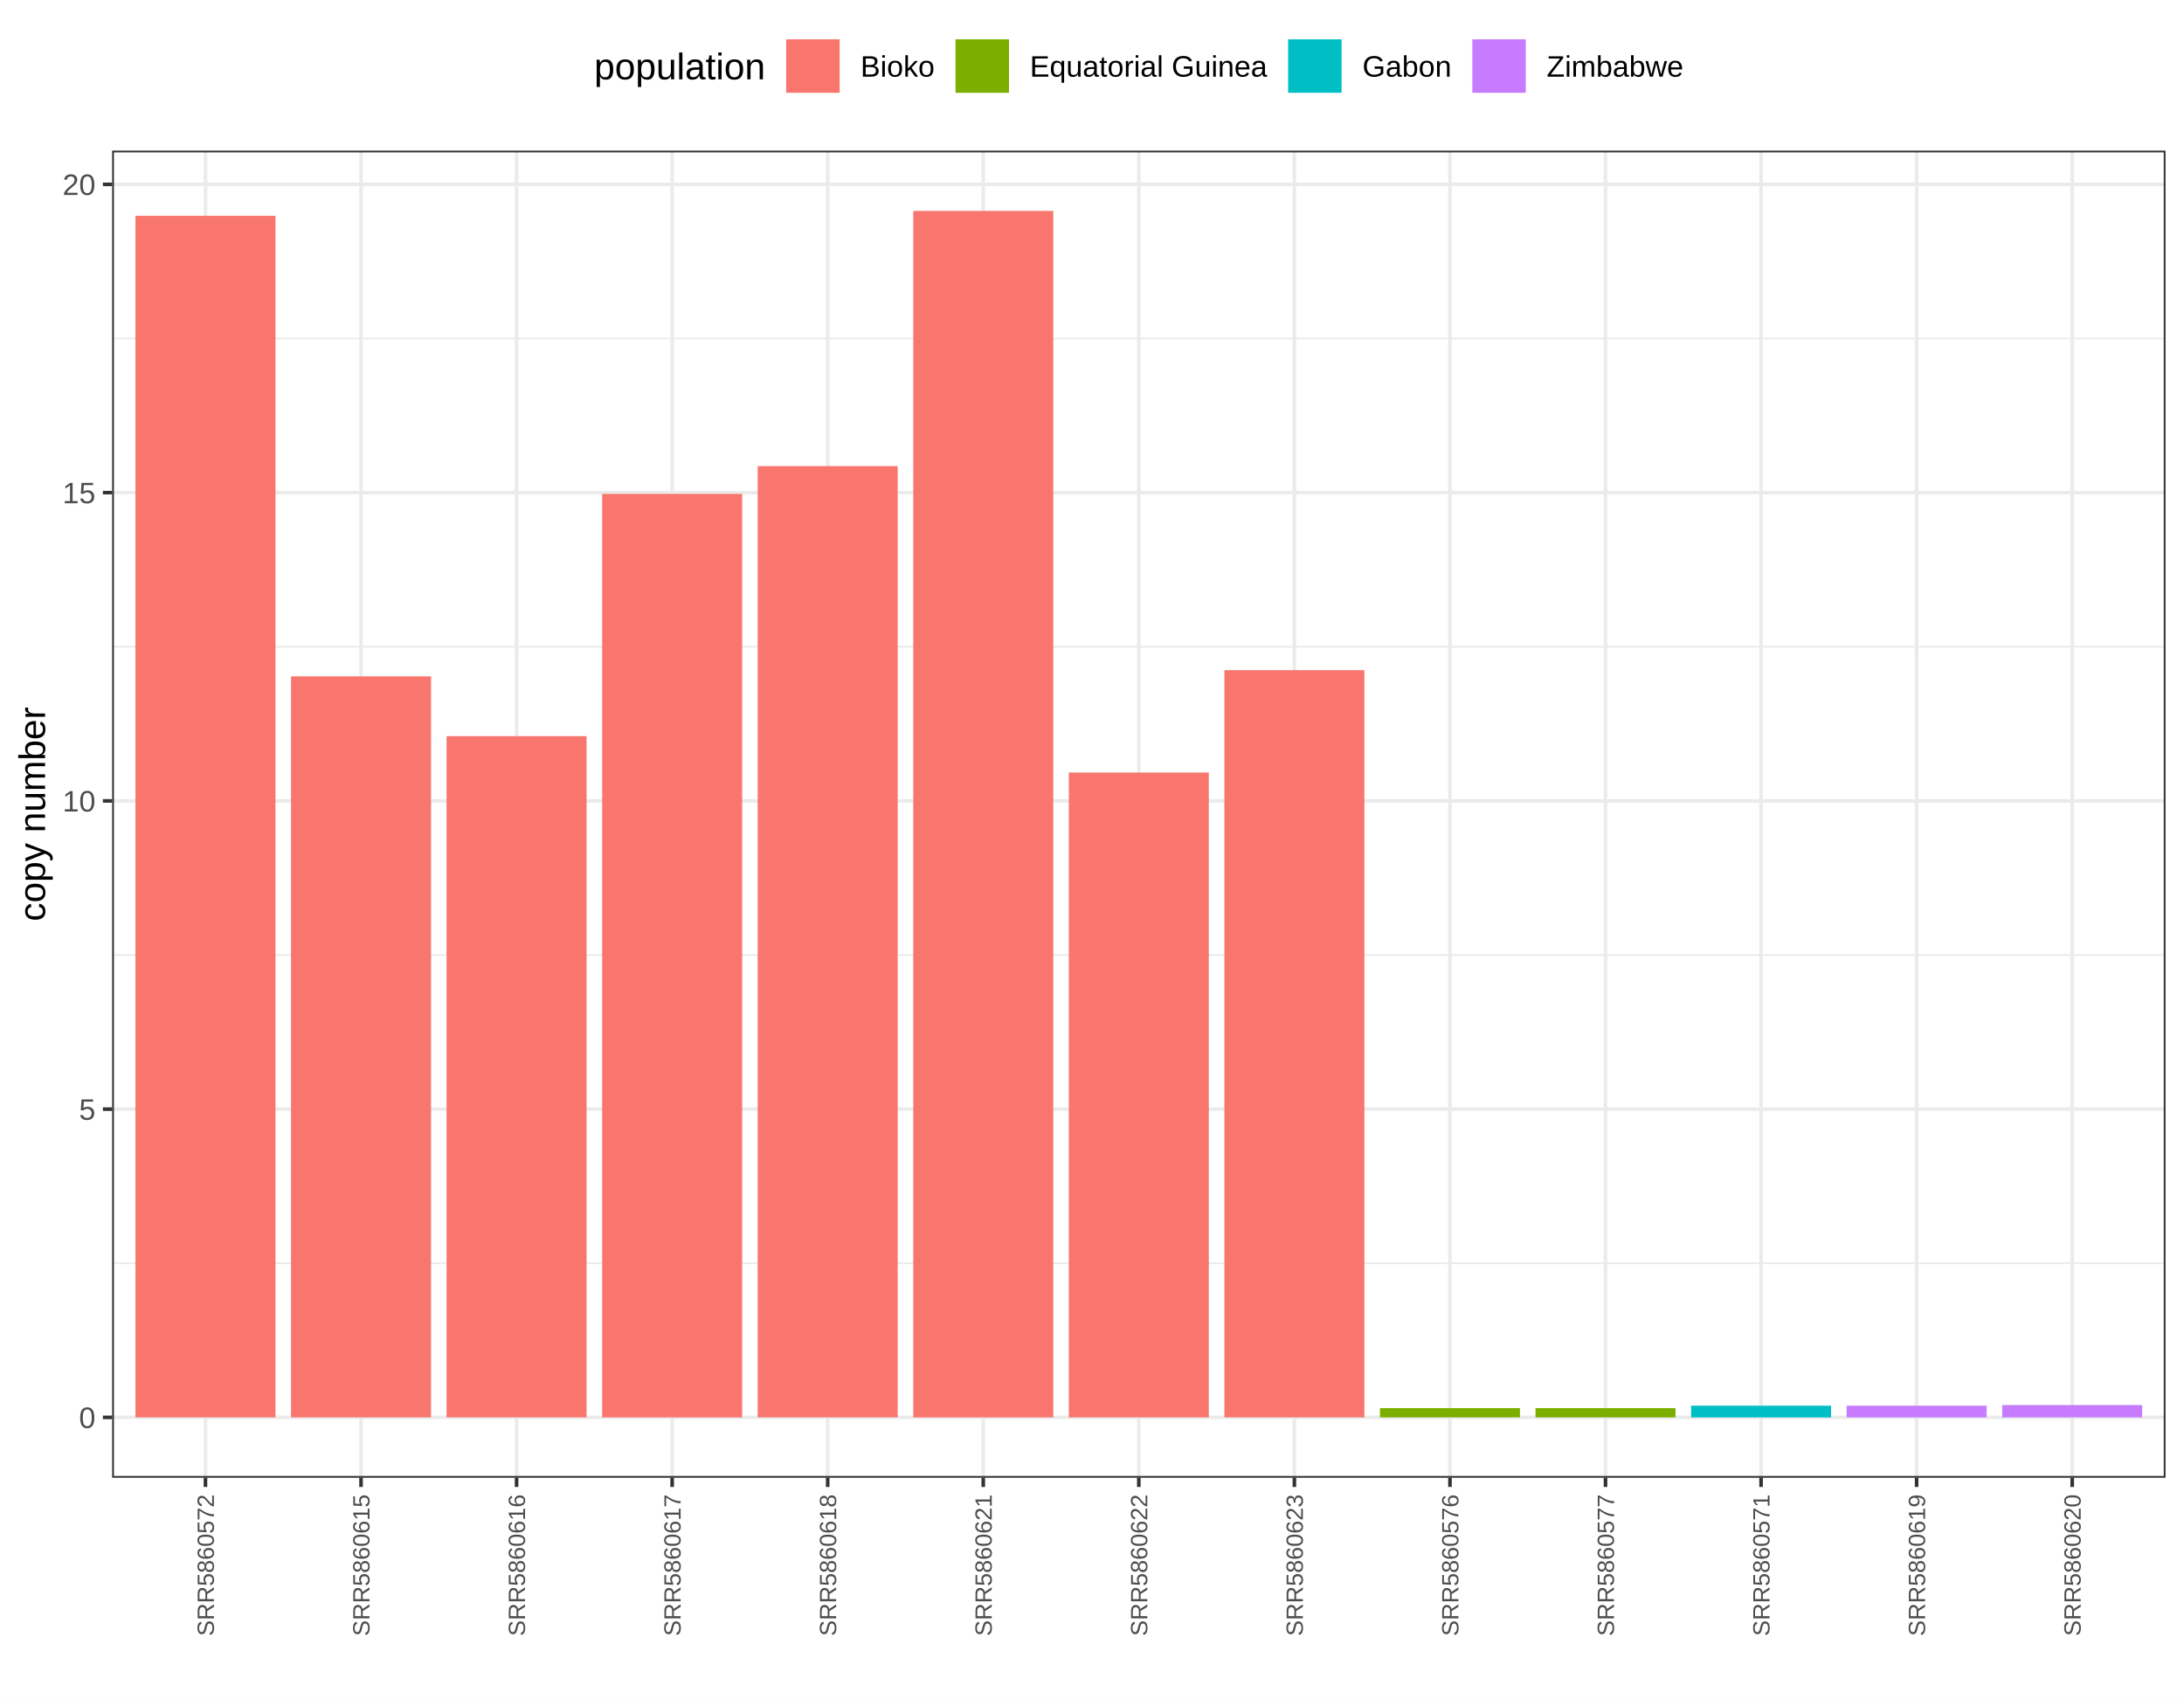
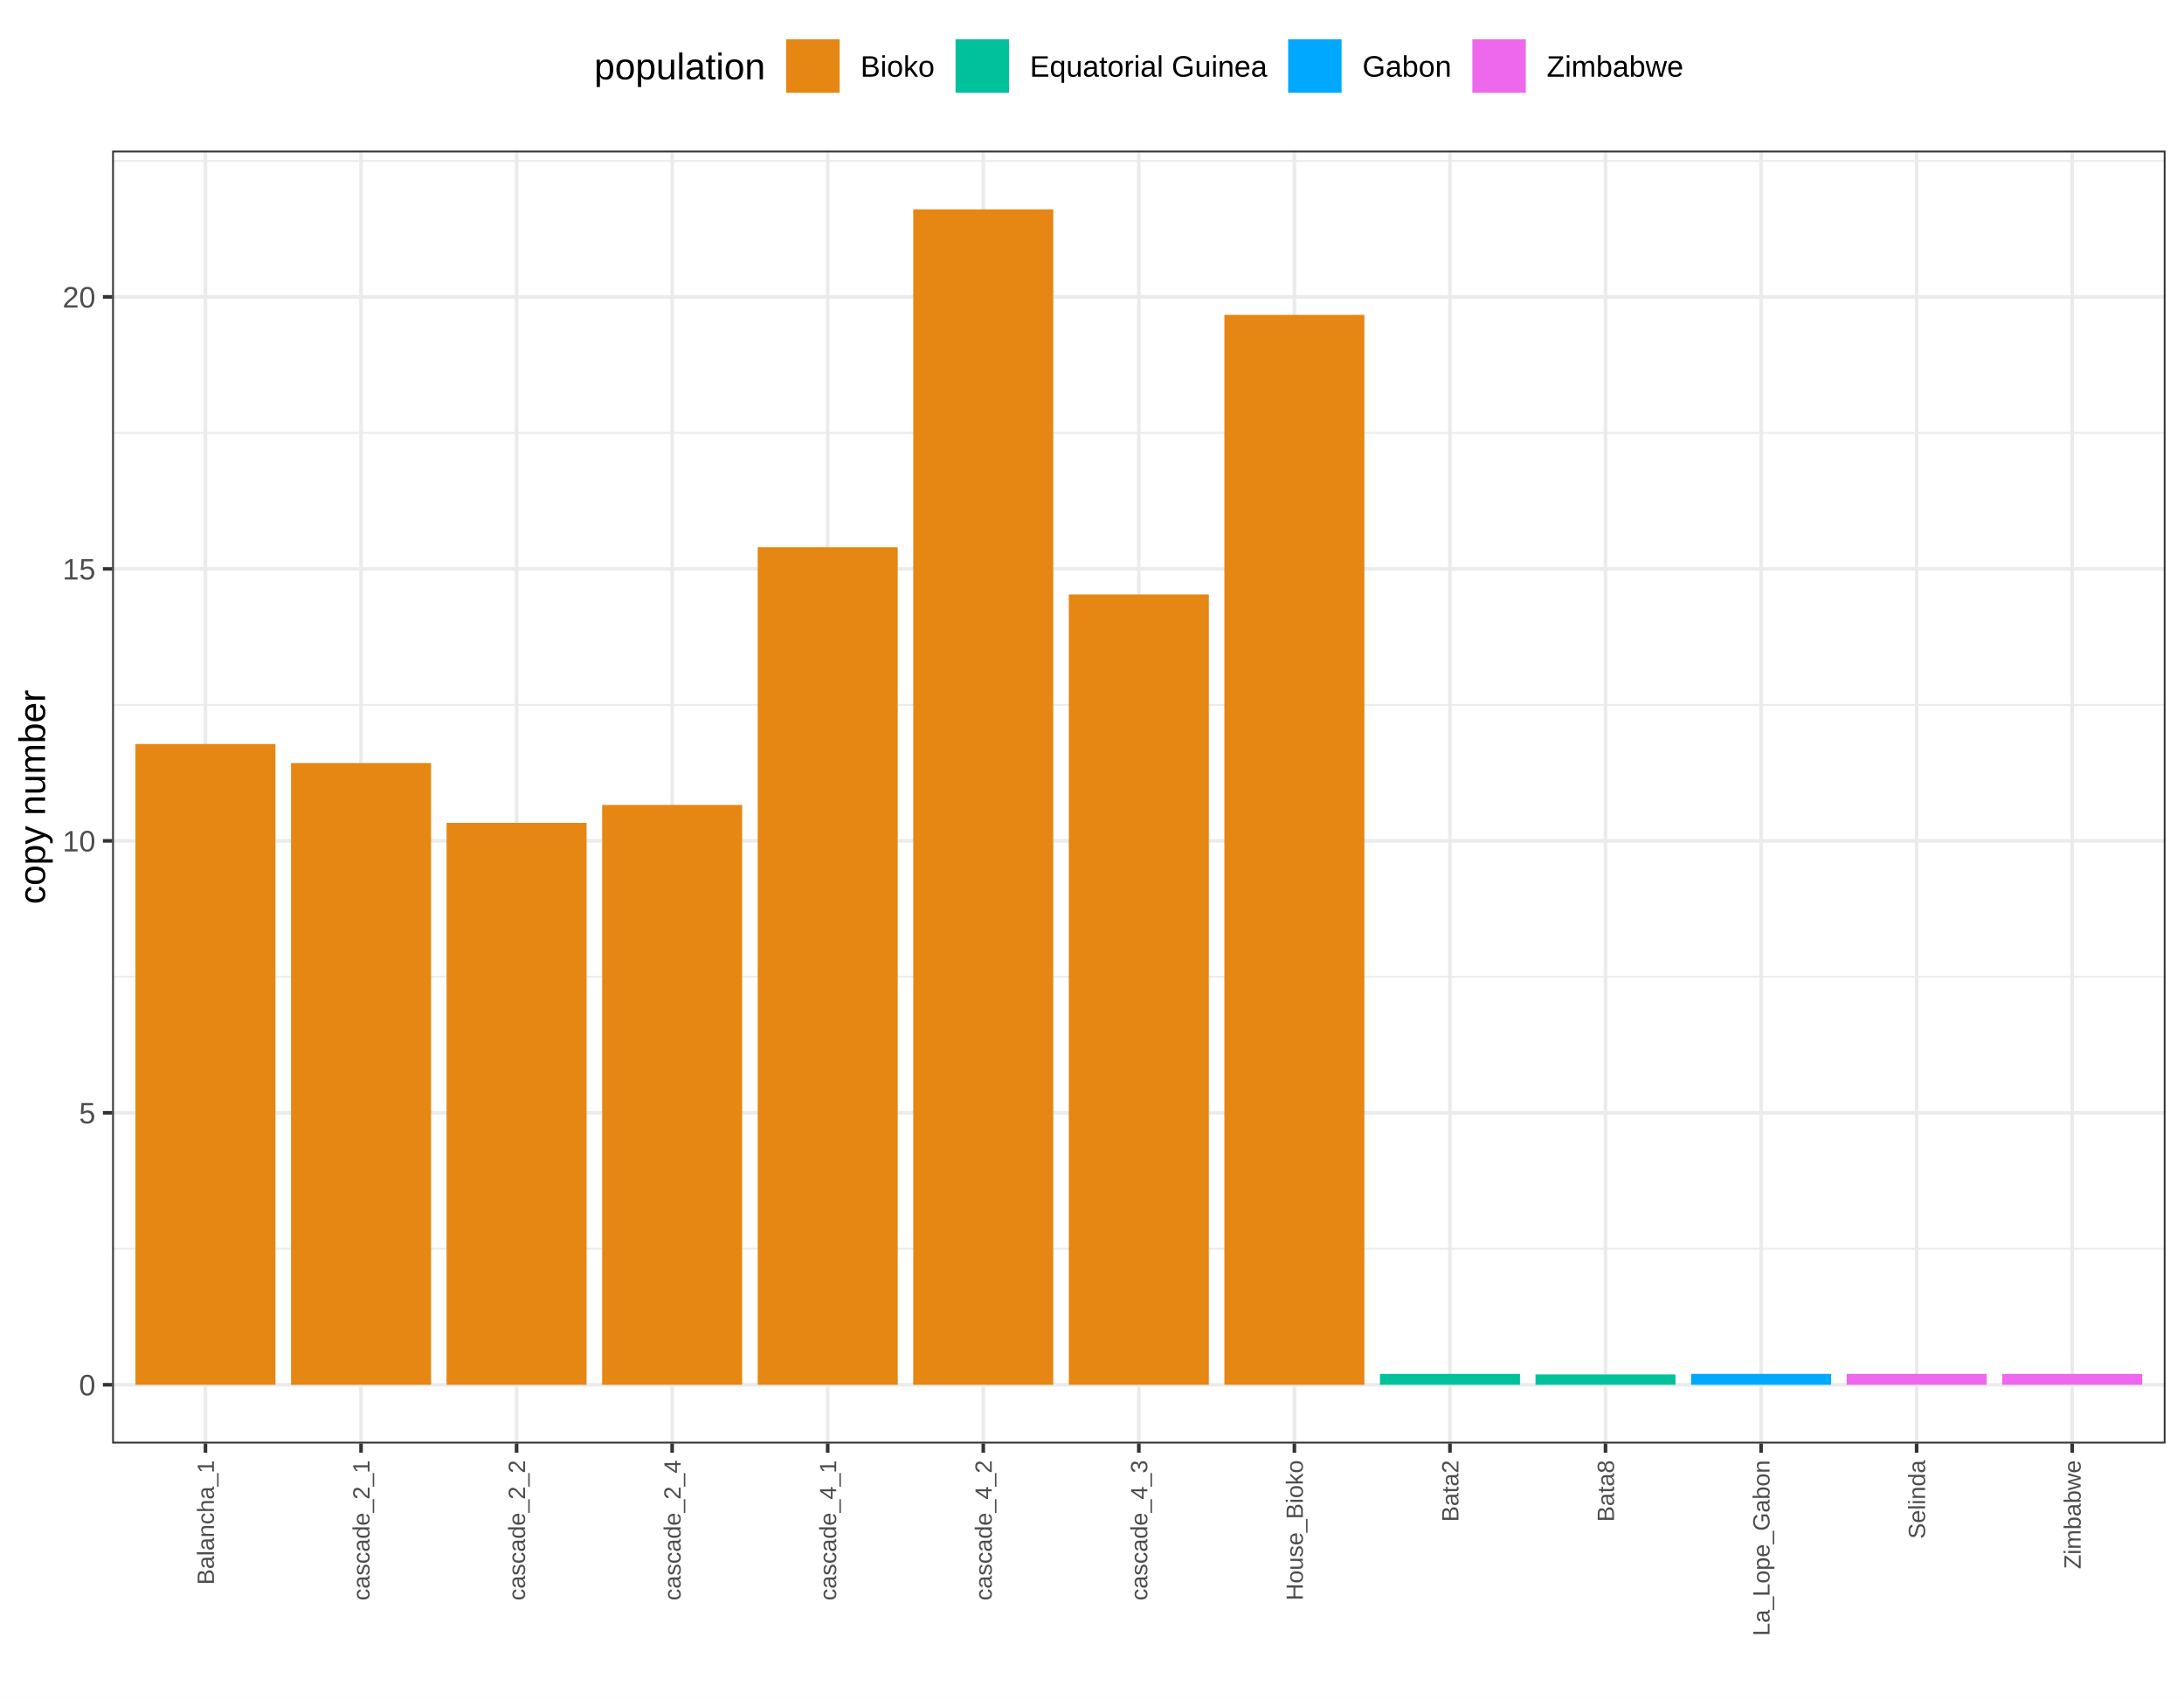
<svg xmlns="http://www.w3.org/2000/svg" class="svglite" width="648.00pt" height="504.00pt" viewBox="0 0 648.00 504.00">
  <defs>
    <style type="text/css">
    .svglite line, .svglite polyline, .svglite polygon, .svglite path, .svglite rect, .svglite circle {
      fill: none;
      stroke: #000000;
      stroke-linecap: round;
      stroke-linejoin: round;
      stroke-miterlimit: 10.00;
    }
    .svglite text {
      white-space: pre;
    }
  </style>
  </defs>
  <rect width="100%" height="100%" style="stroke: none; fill: #FFFFFF;" />
  <defs>
    <clipPath id="cpMC4wMHw2NDguMDB8MC4wMHw1MDQuMDA=">
      <rect x="0.00" y="0.00" width="648.00" height="504.00" />
    </clipPath>
  </defs>
  <g clip-path="url(#cpMC4wMHw2NDguMDB8MC4wMHw1MDQuMDA=)">
-     <rect x="0.00" y="-0" width="648.00" height="504.00" style="stroke-width: 1.07; stroke: #FFFFFF; fill: #FFFFFF;" />
+     <rect x="0.00" y="0.00" width="648.00" height="504.00" style="stroke-width: 1.07; stroke: #FFFFFF; fill: #FFFFFF;" />
  </g>
  <defs>
-     <clipPath id="cpMzMuMjd8NjQyLjUyfDQ0LjY4fDQzOC40OA==">
-       <rect x="33.27" y="44.68" width="609.25" height="393.81" />
+     <clipPath id="cpMzMuMjd8NjQyLjUyfDQ0LjY4fDQyOC4zNA==">
+       <rect x="33.27" y="44.68" width="609.25" height="383.66" />
    </clipPath>
  </defs>
-   <g clip-path="url(#cpMzMuMjd8NjQyLjUyfDQ0LjY4fDQzOC40OA==)">
-     <rect x="33.27" y="44.68" width="609.25" height="393.81" style="stroke-width: 1.07; stroke: none; fill: #FFFFFF;" />
-     <polyline points="33.27,374.85 642.52,374.85 " style="stroke-width: 0.53; stroke: #EBEBEB; stroke-linecap: butt;" />
-     <polyline points="33.27,283.38 642.52,283.38 " style="stroke-width: 0.53; stroke: #EBEBEB; stroke-linecap: butt;" />
-     <polyline points="33.27,191.91 642.52,191.91 " style="stroke-width: 0.53; stroke: #EBEBEB; stroke-linecap: butt;" />
-     <polyline points="33.27,100.45 642.52,100.45 " style="stroke-width: 0.53; stroke: #EBEBEB; stroke-linecap: butt;" />
-     <polyline points="33.27,420.58 642.52,420.58 " style="stroke-width: 1.07; stroke: #EBEBEB; stroke-linecap: butt;" />
-     <polyline points="33.27,329.12 642.52,329.12 " style="stroke-width: 1.07; stroke: #EBEBEB; stroke-linecap: butt;" />
-     <polyline points="33.27,237.65 642.52,237.65 " style="stroke-width: 1.07; stroke: #EBEBEB; stroke-linecap: butt;" />
-     <polyline points="33.27,146.18 642.52,146.18 " style="stroke-width: 1.07; stroke: #EBEBEB; stroke-linecap: butt;" />
-     <polyline points="33.27,54.71 642.52,54.71 " style="stroke-width: 1.07; stroke: #EBEBEB; stroke-linecap: butt;" />
-     <polyline points="60.96,438.48 60.96,44.68 " style="stroke-width: 1.07; stroke: #EBEBEB; stroke-linecap: butt;" />
-     <polyline points="107.12,438.48 107.12,44.68 " style="stroke-width: 1.07; stroke: #EBEBEB; stroke-linecap: butt;" />
-     <polyline points="153.27,438.48 153.27,44.68 " style="stroke-width: 1.07; stroke: #EBEBEB; stroke-linecap: butt;" />
-     <polyline points="199.43,438.48 199.43,44.68 " style="stroke-width: 1.07; stroke: #EBEBEB; stroke-linecap: butt;" />
-     <polyline points="245.58,438.48 245.58,44.68 " style="stroke-width: 1.07; stroke: #EBEBEB; stroke-linecap: butt;" />
-     <polyline points="291.74,438.48 291.74,44.68 " style="stroke-width: 1.07; stroke: #EBEBEB; stroke-linecap: butt;" />
-     <polyline points="337.89,438.48 337.89,44.68 " style="stroke-width: 1.07; stroke: #EBEBEB; stroke-linecap: butt;" />
-     <polyline points="384.05,438.48 384.05,44.68 " style="stroke-width: 1.07; stroke: #EBEBEB; stroke-linecap: butt;" />
-     <polyline points="430.21,438.48 430.21,44.68 " style="stroke-width: 1.07; stroke: #EBEBEB; stroke-linecap: butt;" />
-     <polyline points="476.36,438.48 476.36,44.68 " style="stroke-width: 1.07; stroke: #EBEBEB; stroke-linecap: butt;" />
-     <polyline points="522.52,438.48 522.52,44.68 " style="stroke-width: 1.07; stroke: #EBEBEB; stroke-linecap: butt;" />
-     <polyline points="568.67,438.48 568.67,44.68 " style="stroke-width: 1.07; stroke: #EBEBEB; stroke-linecap: butt;" />
-     <polyline points="614.83,438.48 614.83,44.68 " style="stroke-width: 1.07; stroke: #EBEBEB; stroke-linecap: butt;" />
-     <rect x="86.35" y="200.69" width="41.54" height="219.89" style="stroke-width: 1.07; stroke: none; stroke-linecap: butt; stroke-linejoin: miter; fill: #F8766D;" />
-     <rect x="409.44" y="417.84" width="41.54" height="2.74" style="stroke-width: 1.07; stroke: none; stroke-linecap: butt; stroke-linejoin: miter; fill: #7CAE00;" />
-     <rect x="455.59" y="417.84" width="41.54" height="2.74" style="stroke-width: 1.07; stroke: none; stroke-linecap: butt; stroke-linejoin: miter; fill: #7CAE00;" />
-     <rect x="363.28" y="198.86" width="41.54" height="221.72" style="stroke-width: 1.07; stroke: none; stroke-linecap: butt; stroke-linejoin: miter; fill: #F8766D;" />
-     <rect x="132.50" y="218.44" width="41.54" height="202.14" style="stroke-width: 1.07; stroke: none; stroke-linecap: butt; stroke-linejoin: miter; fill: #F8766D;" />
-     <rect x="317.12" y="229.23" width="41.54" height="191.35" style="stroke-width: 1.07; stroke: none; stroke-linecap: butt; stroke-linejoin: miter; fill: #F8766D;" />
-     <rect x="224.81" y="138.31" width="41.54" height="282.27" style="stroke-width: 1.07; stroke: none; stroke-linecap: butt; stroke-linejoin: miter; fill: #F8766D;" />
-     <rect x="40.19" y="64.04" width="41.54" height="356.54" style="stroke-width: 1.07; stroke: none; stroke-linecap: butt; stroke-linejoin: miter; fill: #F8766D;" />
-     <rect x="178.66" y="146.55" width="41.54" height="274.04" style="stroke-width: 1.07; stroke: none; stroke-linecap: butt; stroke-linejoin: miter; fill: #F8766D;" />
-     <rect x="270.97" y="62.58" width="41.54" height="358.01" style="stroke-width: 1.07; stroke: none; stroke-linecap: butt; stroke-linejoin: miter; fill: #F8766D;" />
-     <rect x="501.75" y="417.11" width="41.54" height="3.48" style="stroke-width: 1.07; stroke: none; stroke-linecap: butt; stroke-linejoin: miter; fill: #00BFC4;" />
-     <rect x="594.06" y="416.92" width="41.54" height="3.66" style="stroke-width: 1.07; stroke: none; stroke-linecap: butt; stroke-linejoin: miter; fill: #C77CFF;" />
-     <rect x="547.90" y="417.11" width="41.54" height="3.48" style="stroke-width: 1.07; stroke: none; stroke-linecap: butt; stroke-linejoin: miter; fill: #C77CFF;" />
-     <rect x="33.27" y="44.68" width="609.25" height="393.81" style="stroke-width: 1.07; stroke: #333333;" />
+   <g clip-path="url(#cpMzMuMjd8NjQyLjUyfDQ0LjY4fDQyOC4zNA==)">
+     <rect x="33.27" y="44.68" width="609.25" height="383.66" style="stroke-width: 1.07; stroke: none; fill: #FFFFFF;" />
+     <polyline points="33.27,370.55 642.52,370.55 " style="stroke-width: 0.53; stroke: #EBEBEB; stroke-linecap: butt;" />
+     <polyline points="33.27,289.85 642.52,289.85 " style="stroke-width: 0.53; stroke: #EBEBEB; stroke-linecap: butt;" />
+     <polyline points="33.27,209.15 642.52,209.15 " style="stroke-width: 0.53; stroke: #EBEBEB; stroke-linecap: butt;" />
+     <polyline points="33.27,128.45 642.52,128.45 " style="stroke-width: 0.53; stroke: #EBEBEB; stroke-linecap: butt;" />
+     <polyline points="33.27,47.75 642.52,47.75 " style="stroke-width: 0.53; stroke: #EBEBEB; stroke-linecap: butt;" />
+     <polyline points="33.27,410.90 642.52,410.90 " style="stroke-width: 1.07; stroke: #EBEBEB; stroke-linecap: butt;" />
+     <polyline points="33.27,330.20 642.52,330.20 " style="stroke-width: 1.07; stroke: #EBEBEB; stroke-linecap: butt;" />
+     <polyline points="33.27,249.50 642.52,249.50 " style="stroke-width: 1.07; stroke: #EBEBEB; stroke-linecap: butt;" />
+     <polyline points="33.27,168.80 642.52,168.80 " style="stroke-width: 1.07; stroke: #EBEBEB; stroke-linecap: butt;" />
+     <polyline points="33.27,88.10 642.52,88.10 " style="stroke-width: 1.07; stroke: #EBEBEB; stroke-linecap: butt;" />
+     <polyline points="60.96,428.34 60.96,44.68 " style="stroke-width: 1.07; stroke: #EBEBEB; stroke-linecap: butt;" />
+     <polyline points="107.12,428.34 107.12,44.68 " style="stroke-width: 1.07; stroke: #EBEBEB; stroke-linecap: butt;" />
+     <polyline points="153.27,428.34 153.27,44.68 " style="stroke-width: 1.07; stroke: #EBEBEB; stroke-linecap: butt;" />
+     <polyline points="199.43,428.34 199.43,44.68 " style="stroke-width: 1.07; stroke: #EBEBEB; stroke-linecap: butt;" />
+     <polyline points="245.58,428.34 245.58,44.68 " style="stroke-width: 1.07; stroke: #EBEBEB; stroke-linecap: butt;" />
+     <polyline points="291.74,428.34 291.74,44.68 " style="stroke-width: 1.07; stroke: #EBEBEB; stroke-linecap: butt;" />
+     <polyline points="337.89,428.34 337.89,44.68 " style="stroke-width: 1.07; stroke: #EBEBEB; stroke-linecap: butt;" />
+     <polyline points="384.05,428.34 384.05,44.68 " style="stroke-width: 1.07; stroke: #EBEBEB; stroke-linecap: butt;" />
+     <polyline points="430.21,428.34 430.21,44.68 " style="stroke-width: 1.07; stroke: #EBEBEB; stroke-linecap: butt;" />
+     <polyline points="476.36,428.34 476.36,44.68 " style="stroke-width: 1.07; stroke: #EBEBEB; stroke-linecap: butt;" />
+     <polyline points="522.52,428.34 522.52,44.68 " style="stroke-width: 1.07; stroke: #EBEBEB; stroke-linecap: butt;" />
+     <polyline points="568.67,428.34 568.67,44.68 " style="stroke-width: 1.07; stroke: #EBEBEB; stroke-linecap: butt;" />
+     <polyline points="614.83,428.34 614.83,44.68 " style="stroke-width: 1.07; stroke: #EBEBEB; stroke-linecap: butt;" />
+     <rect x="40.19" y="220.77" width="41.54" height="190.13" style="stroke-width: 1.07; stroke: none; stroke-linecap: butt; stroke-linejoin: miter; fill: #E68613;" />
+     <rect x="409.44" y="407.67" width="41.54" height="3.23" style="stroke-width: 1.07; stroke: none; stroke-linecap: butt; stroke-linejoin: miter; fill: #00C19A;" />
+     <rect x="455.59" y="407.83" width="41.54" height="3.07" style="stroke-width: 1.07; stroke: none; stroke-linecap: butt; stroke-linejoin: miter; fill: #00C19A;" />
+     <rect x="86.35" y="226.42" width="41.54" height="184.48" style="stroke-width: 1.07; stroke: none; stroke-linecap: butt; stroke-linejoin: miter; fill: #E68613;" />
+     <rect x="132.50" y="244.17" width="41.54" height="166.73" style="stroke-width: 1.07; stroke: none; stroke-linecap: butt; stroke-linejoin: miter; fill: #E68613;" />
+     <rect x="178.66" y="238.85" width="41.54" height="172.05" style="stroke-width: 1.07; stroke: none; stroke-linecap: butt; stroke-linejoin: miter; fill: #E68613;" />
+     <rect x="224.81" y="162.35" width="41.54" height="248.55" style="stroke-width: 1.07; stroke: none; stroke-linecap: butt; stroke-linejoin: miter; fill: #E68613;" />
+     <rect x="270.97" y="62.12" width="41.54" height="348.78" style="stroke-width: 1.07; stroke: none; stroke-linecap: butt; stroke-linejoin: miter; fill: #E68613;" />
+     <rect x="317.12" y="176.39" width="41.54" height="234.51" style="stroke-width: 1.07; stroke: none; stroke-linecap: butt; stroke-linejoin: miter; fill: #E68613;" />
+     <rect x="363.28" y="93.43" width="41.54" height="317.47" style="stroke-width: 1.07; stroke: none; stroke-linecap: butt; stroke-linejoin: miter; fill: #E68613;" />
+     <rect x="501.75" y="407.67" width="41.54" height="3.23" style="stroke-width: 1.07; stroke: none; stroke-linecap: butt; stroke-linejoin: miter; fill: #00A9FF;" />
+     <rect x="547.90" y="407.67" width="41.54" height="3.23" style="stroke-width: 1.07; stroke: none; stroke-linecap: butt; stroke-linejoin: miter; fill: #ED68ED;" />
+     <rect x="594.06" y="407.67" width="41.54" height="3.23" style="stroke-width: 1.07; stroke: none; stroke-linecap: butt; stroke-linejoin: miter; fill: #ED68ED;" />
+     <rect x="33.27" y="44.68" width="609.25" height="383.66" style="stroke-width: 1.07; stroke: #333333;" />
  </g>
  <g clip-path="url(#cpMC4wMHw2NDguMDB8MC4wMHw1MDQuMDA=)">
-     <text x="28.34" y="423.74" text-anchor="end" style="font-size: 8.80px;fill: #4D4D4D; font-family: &quot;Arial&quot;;" textLength="4.90px" lengthAdjust="spacingAndGlyphs">0</text>
-     <text x="28.34" y="332.27" text-anchor="end" style="font-size: 8.80px;fill: #4D4D4D; font-family: &quot;Arial&quot;;" textLength="4.90px" lengthAdjust="spacingAndGlyphs">5</text>
-     <text x="28.34" y="240.80" text-anchor="end" style="font-size: 8.80px;fill: #4D4D4D; font-family: &quot;Arial&quot;;" textLength="9.79px" lengthAdjust="spacingAndGlyphs">10</text>
-     <text x="28.34" y="149.33" text-anchor="end" style="font-size: 8.80px;fill: #4D4D4D; font-family: &quot;Arial&quot;;" textLength="9.79px" lengthAdjust="spacingAndGlyphs">15</text>
-     <text x="28.34" y="57.86" text-anchor="end" style="font-size: 8.80px;fill: #4D4D4D; font-family: &quot;Arial&quot;;" textLength="9.79px" lengthAdjust="spacingAndGlyphs">20</text>
-     <polyline points="30.53,420.58 33.27,420.58 " style="stroke-width: 1.07; stroke: #333333; stroke-linecap: butt;" />
-     <polyline points="30.53,329.12 33.27,329.12 " style="stroke-width: 1.07; stroke: #333333; stroke-linecap: butt;" />
-     <polyline points="30.53,237.65 33.27,237.65 " style="stroke-width: 1.07; stroke: #333333; stroke-linecap: butt;" />
-     <polyline points="30.53,146.18 33.27,146.18 " style="stroke-width: 1.07; stroke: #333333; stroke-linecap: butt;" />
-     <polyline points="30.53,54.71 33.27,54.71 " style="stroke-width: 1.07; stroke: #333333; stroke-linecap: butt;" />
-     <polyline points="60.96,441.22 60.96,438.48 " style="stroke-width: 1.07; stroke: #333333; stroke-linecap: butt;" />
-     <polyline points="107.12,441.22 107.12,438.48 " style="stroke-width: 1.07; stroke: #333333; stroke-linecap: butt;" />
-     <polyline points="153.27,441.22 153.27,438.48 " style="stroke-width: 1.07; stroke: #333333; stroke-linecap: butt;" />
-     <polyline points="199.43,441.22 199.43,438.48 " style="stroke-width: 1.07; stroke: #333333; stroke-linecap: butt;" />
-     <polyline points="245.58,441.22 245.58,438.48 " style="stroke-width: 1.07; stroke: #333333; stroke-linecap: butt;" />
-     <polyline points="291.74,441.22 291.74,438.48 " style="stroke-width: 1.07; stroke: #333333; stroke-linecap: butt;" />
-     <polyline points="337.89,441.22 337.89,438.48 " style="stroke-width: 1.07; stroke: #333333; stroke-linecap: butt;" />
-     <polyline points="384.05,441.22 384.05,438.48 " style="stroke-width: 1.07; stroke: #333333; stroke-linecap: butt;" />
-     <polyline points="430.21,441.22 430.21,438.48 " style="stroke-width: 1.07; stroke: #333333; stroke-linecap: butt;" />
-     <polyline points="476.36,441.22 476.36,438.48 " style="stroke-width: 1.07; stroke: #333333; stroke-linecap: butt;" />
-     <polyline points="522.52,441.22 522.52,438.48 " style="stroke-width: 1.07; stroke: #333333; stroke-linecap: butt;" />
-     <polyline points="568.67,441.22 568.67,438.48 " style="stroke-width: 1.07; stroke: #333333; stroke-linecap: butt;" />
-     <polyline points="614.83,441.22 614.83,438.48 " style="stroke-width: 1.07; stroke: #333333; stroke-linecap: butt;" />
-     <text transform="translate(63.47,443.42) rotate(-90)" text-anchor="end" style="font-size: 7.00px;fill: #4D4D4D; font-family: &quot;Arial&quot;;" textLength="42.04px" lengthAdjust="spacingAndGlyphs">SRR5860572</text>
-     <text transform="translate(109.63,443.42) rotate(-90)" text-anchor="end" style="font-size: 7.00px;fill: #4D4D4D; font-family: &quot;Arial&quot;;" textLength="42.04px" lengthAdjust="spacingAndGlyphs">SRR5860615</text>
-     <text transform="translate(155.78,443.42) rotate(-90)" text-anchor="end" style="font-size: 7.00px;fill: #4D4D4D; font-family: &quot;Arial&quot;;" textLength="42.04px" lengthAdjust="spacingAndGlyphs">SRR5860616</text>
-     <text transform="translate(201.94,443.42) rotate(-90)" text-anchor="end" style="font-size: 7.00px;fill: #4D4D4D; font-family: &quot;Arial&quot;;" textLength="42.04px" lengthAdjust="spacingAndGlyphs">SRR5860617</text>
-     <text transform="translate(248.10,443.42) rotate(-90)" text-anchor="end" style="font-size: 7.00px;fill: #4D4D4D; font-family: &quot;Arial&quot;;" textLength="42.04px" lengthAdjust="spacingAndGlyphs">SRR5860618</text>
-     <text transform="translate(294.25,443.42) rotate(-90)" text-anchor="end" style="font-size: 7.00px;fill: #4D4D4D; font-family: &quot;Arial&quot;;" textLength="42.04px" lengthAdjust="spacingAndGlyphs">SRR5860621</text>
-     <text transform="translate(340.41,443.42) rotate(-90)" text-anchor="end" style="font-size: 7.00px;fill: #4D4D4D; font-family: &quot;Arial&quot;;" textLength="42.04px" lengthAdjust="spacingAndGlyphs">SRR5860622</text>
-     <text transform="translate(386.56,443.42) rotate(-90)" text-anchor="end" style="font-size: 7.00px;fill: #4D4D4D; font-family: &quot;Arial&quot;;" textLength="42.04px" lengthAdjust="spacingAndGlyphs">SRR5860623</text>
-     <text transform="translate(432.72,443.42) rotate(-90)" text-anchor="end" style="font-size: 7.00px;fill: #4D4D4D; font-family: &quot;Arial&quot;;" textLength="42.04px" lengthAdjust="spacingAndGlyphs">SRR5860576</text>
-     <text transform="translate(478.87,443.42) rotate(-90)" text-anchor="end" style="font-size: 7.00px;fill: #4D4D4D; font-family: &quot;Arial&quot;;" textLength="42.04px" lengthAdjust="spacingAndGlyphs">SRR5860577</text>
-     <text transform="translate(525.03,443.42) rotate(-90)" text-anchor="end" style="font-size: 7.00px;fill: #4D4D4D; font-family: &quot;Arial&quot;;" textLength="42.04px" lengthAdjust="spacingAndGlyphs">SRR5860571</text>
-     <text transform="translate(571.18,443.42) rotate(-90)" text-anchor="end" style="font-size: 7.00px;fill: #4D4D4D; font-family: &quot;Arial&quot;;" textLength="42.04px" lengthAdjust="spacingAndGlyphs">SRR5860619</text>
-     <text transform="translate(617.34,443.42) rotate(-90)" text-anchor="end" style="font-size: 7.00px;fill: #4D4D4D; font-family: &quot;Arial&quot;;" textLength="42.04px" lengthAdjust="spacingAndGlyphs">SRR5860620</text>
-     <text transform="translate(13.37,241.58) rotate(-90)" text-anchor="middle" style="font-size: 11.00px; font-family: &quot;Arial&quot;;" textLength="63.60px" lengthAdjust="spacingAndGlyphs">copy number</text>
+     <text x="28.34" y="414.05" text-anchor="end" style="font-size: 8.80px;fill: #4D4D4D; font-family: &quot;Arial&quot;;" textLength="4.90px" lengthAdjust="spacingAndGlyphs">0</text>
+     <text x="28.34" y="333.35" text-anchor="end" style="font-size: 8.80px;fill: #4D4D4D; font-family: &quot;Arial&quot;;" textLength="4.90px" lengthAdjust="spacingAndGlyphs">5</text>
+     <text x="28.34" y="252.65" text-anchor="end" style="font-size: 8.80px;fill: #4D4D4D; font-family: &quot;Arial&quot;;" textLength="9.79px" lengthAdjust="spacingAndGlyphs">10</text>
+     <text x="28.34" y="171.95" text-anchor="end" style="font-size: 8.80px;fill: #4D4D4D; font-family: &quot;Arial&quot;;" textLength="9.79px" lengthAdjust="spacingAndGlyphs">15</text>
+     <text x="28.34" y="91.26" text-anchor="end" style="font-size: 8.80px;fill: #4D4D4D; font-family: &quot;Arial&quot;;" textLength="9.79px" lengthAdjust="spacingAndGlyphs">20</text>
+     <polyline points="30.53,410.90 33.27,410.90 " style="stroke-width: 1.07; stroke: #333333; stroke-linecap: butt;" />
+     <polyline points="30.53,330.20 33.27,330.20 " style="stroke-width: 1.07; stroke: #333333; stroke-linecap: butt;" />
+     <polyline points="30.53,249.50 33.27,249.50 " style="stroke-width: 1.07; stroke: #333333; stroke-linecap: butt;" />
+     <polyline points="30.53,168.80 33.27,168.80 " style="stroke-width: 1.07; stroke: #333333; stroke-linecap: butt;" />
+     <polyline points="30.53,88.10 33.27,88.10 " style="stroke-width: 1.07; stroke: #333333; stroke-linecap: butt;" />
+     <polyline points="60.96,431.08 60.96,428.34 " style="stroke-width: 1.07; stroke: #333333; stroke-linecap: butt;" />
+     <polyline points="107.12,431.08 107.12,428.34 " style="stroke-width: 1.07; stroke: #333333; stroke-linecap: butt;" />
+     <polyline points="153.27,431.08 153.27,428.34 " style="stroke-width: 1.07; stroke: #333333; stroke-linecap: butt;" />
+     <polyline points="199.43,431.08 199.43,428.34 " style="stroke-width: 1.07; stroke: #333333; stroke-linecap: butt;" />
+     <polyline points="245.58,431.08 245.58,428.34 " style="stroke-width: 1.07; stroke: #333333; stroke-linecap: butt;" />
+     <polyline points="291.74,431.08 291.74,428.34 " style="stroke-width: 1.07; stroke: #333333; stroke-linecap: butt;" />
+     <polyline points="337.89,431.08 337.89,428.34 " style="stroke-width: 1.07; stroke: #333333; stroke-linecap: butt;" />
+     <polyline points="384.05,431.08 384.05,428.34 " style="stroke-width: 1.07; stroke: #333333; stroke-linecap: butt;" />
+     <polyline points="430.21,431.08 430.21,428.34 " style="stroke-width: 1.07; stroke: #333333; stroke-linecap: butt;" />
+     <polyline points="476.36,431.08 476.36,428.34 " style="stroke-width: 1.07; stroke: #333333; stroke-linecap: butt;" />
+     <polyline points="522.52,431.08 522.52,428.34 " style="stroke-width: 1.07; stroke: #333333; stroke-linecap: butt;" />
+     <polyline points="568.67,431.08 568.67,428.34 " style="stroke-width: 1.07; stroke: #333333; stroke-linecap: butt;" />
+     <polyline points="614.83,431.08 614.83,428.34 " style="stroke-width: 1.07; stroke: #333333; stroke-linecap: butt;" />
+     <text transform="translate(63.47,433.27) rotate(-90)" text-anchor="end" style="font-size: 7.00px;fill: #4D4D4D; font-family: &quot;Arial&quot;;" textLength="36.99px" lengthAdjust="spacingAndGlyphs">Balancha_1</text>
+     <text transform="translate(109.63,433.27) rotate(-90)" text-anchor="end" style="font-size: 7.00px;fill: #4D4D4D; font-family: &quot;Arial&quot;;" textLength="41.66px" lengthAdjust="spacingAndGlyphs">cascade_2_1</text>
+     <text transform="translate(155.78,433.27) rotate(-90)" text-anchor="end" style="font-size: 7.00px;fill: #4D4D4D; font-family: &quot;Arial&quot;;" textLength="41.66px" lengthAdjust="spacingAndGlyphs">cascade_2_2</text>
+     <text transform="translate(201.94,433.27) rotate(-90)" text-anchor="end" style="font-size: 7.00px;fill: #4D4D4D; font-family: &quot;Arial&quot;;" textLength="41.66px" lengthAdjust="spacingAndGlyphs">cascade_2_4</text>
+     <text transform="translate(248.10,433.27) rotate(-90)" text-anchor="end" style="font-size: 7.00px;fill: #4D4D4D; font-family: &quot;Arial&quot;;" textLength="41.66px" lengthAdjust="spacingAndGlyphs">cascade_4_1</text>
+     <text transform="translate(294.25,433.27) rotate(-90)" text-anchor="end" style="font-size: 7.00px;fill: #4D4D4D; font-family: &quot;Arial&quot;;" textLength="41.66px" lengthAdjust="spacingAndGlyphs">cascade_4_2</text>
+     <text transform="translate(340.41,433.27) rotate(-90)" text-anchor="end" style="font-size: 7.00px;fill: #4D4D4D; font-family: &quot;Arial&quot;;" textLength="41.66px" lengthAdjust="spacingAndGlyphs">cascade_4_3</text>
+     <text transform="translate(386.56,433.27) rotate(-90)" text-anchor="end" style="font-size: 7.00px;fill: #4D4D4D; font-family: &quot;Arial&quot;;" textLength="41.64px" lengthAdjust="spacingAndGlyphs">House_Bioko</text>
+     <text transform="translate(432.72,433.27) rotate(-90)" text-anchor="end" style="font-size: 7.00px;fill: #4D4D4D; font-family: &quot;Arial&quot;;" textLength="18.30px" lengthAdjust="spacingAndGlyphs">Bata2</text>
+     <text transform="translate(478.87,433.27) rotate(-90)" text-anchor="end" style="font-size: 7.00px;fill: #4D4D4D; font-family: &quot;Arial&quot;;" textLength="18.30px" lengthAdjust="spacingAndGlyphs">Bata8</text>
+     <text transform="translate(525.03,433.27) rotate(-90)" text-anchor="end" style="font-size: 7.00px;fill: #4D4D4D; font-family: &quot;Arial&quot;;" textLength="52.19px" lengthAdjust="spacingAndGlyphs">La_Lope_Gabon</text>
+     <text transform="translate(571.18,433.27) rotate(-90)" text-anchor="end" style="font-size: 7.00px;fill: #4D4D4D; font-family: &quot;Arial&quot;;" textLength="23.36px" lengthAdjust="spacingAndGlyphs">Selinda</text>
+     <text transform="translate(617.34,433.27) rotate(-90)" text-anchor="end" style="font-size: 7.00px;fill: #4D4D4D; font-family: &quot;Arial&quot;;" textLength="32.30px" lengthAdjust="spacingAndGlyphs">Zimbabwe</text>
+     <text transform="translate(13.37,236.51) rotate(-90)" text-anchor="middle" style="font-size: 11.00px; font-family: &quot;Arial&quot;;" textLength="63.60px" lengthAdjust="spacingAndGlyphs">copy number</text>
    <rect x="170.82" y="5.48" width="334.15" height="28.24" style="stroke-width: 1.07; stroke: none; fill: #FFFFFF;" />
    <text x="176.30" y="23.54" style="font-size: 11.00px; font-family: &quot;Arial&quot;;" textLength="50.77px" lengthAdjust="spacingAndGlyphs">population</text>
    <rect x="232.55" y="10.96" width="17.28" height="17.28" style="stroke-width: 1.07; stroke: none; fill: #FFFFFF;" />
-     <rect x="233.26" y="11.67" width="15.86" height="15.86" style="stroke-width: 1.07; stroke: none; stroke-linecap: butt; stroke-linejoin: miter; fill: #F8766D;" />
+     <rect x="233.26" y="11.67" width="15.86" height="15.86" style="stroke-width: 1.07; stroke: none; stroke-linecap: butt; stroke-linejoin: miter; fill: #E68613;" />
    <rect x="282.80" y="10.96" width="17.28" height="17.28" style="stroke-width: 1.07; stroke: none; fill: #FFFFFF;" />
-     <rect x="283.51" y="11.67" width="15.86" height="15.86" style="stroke-width: 1.07; stroke: none; stroke-linecap: butt; stroke-linejoin: miter; fill: #7CAE00;" />
+     <rect x="283.51" y="11.67" width="15.86" height="15.86" style="stroke-width: 1.07; stroke: none; stroke-linecap: butt; stroke-linejoin: miter; fill: #00C19A;" />
    <rect x="381.48" y="10.96" width="17.28" height="17.28" style="stroke-width: 1.07; stroke: none; fill: #FFFFFF;" />
-     <rect x="382.19" y="11.67" width="15.86" height="15.86" style="stroke-width: 1.07; stroke: none; stroke-linecap: butt; stroke-linejoin: miter; fill: #00BFC4;" />
+     <rect x="382.19" y="11.67" width="15.86" height="15.86" style="stroke-width: 1.07; stroke: none; stroke-linecap: butt; stroke-linejoin: miter; fill: #00A9FF;" />
    <rect x="436.14" y="10.96" width="17.28" height="17.28" style="stroke-width: 1.07; stroke: none; fill: #FFFFFF;" />
-     <rect x="436.85" y="11.67" width="15.86" height="15.86" style="stroke-width: 1.07; stroke: none; stroke-linecap: butt; stroke-linejoin: miter; fill: #C77CFF;" />
+     <rect x="436.85" y="11.67" width="15.86" height="15.86" style="stroke-width: 1.07; stroke: none; stroke-linecap: butt; stroke-linejoin: miter; fill: #ED68ED;" />
    <text x="255.31" y="22.75" style="font-size: 8.80px; font-family: &quot;Arial&quot;;" textLength="22.01px" lengthAdjust="spacingAndGlyphs">Bioko</text>
    <text x="305.56" y="22.75" style="font-size: 8.80px; font-family: &quot;Arial&quot;;" textLength="70.44px" lengthAdjust="spacingAndGlyphs">Equatorial Guinea</text>
    <text x="404.24" y="22.75" style="font-size: 8.80px; font-family: &quot;Arial&quot;;" textLength="26.42px" lengthAdjust="spacingAndGlyphs">Gabon</text>
    <text x="458.90" y="22.75" style="font-size: 8.80px; font-family: &quot;Arial&quot;;" textLength="40.59px" lengthAdjust="spacingAndGlyphs">Zimbabwe</text>
  </g>
</svg>
